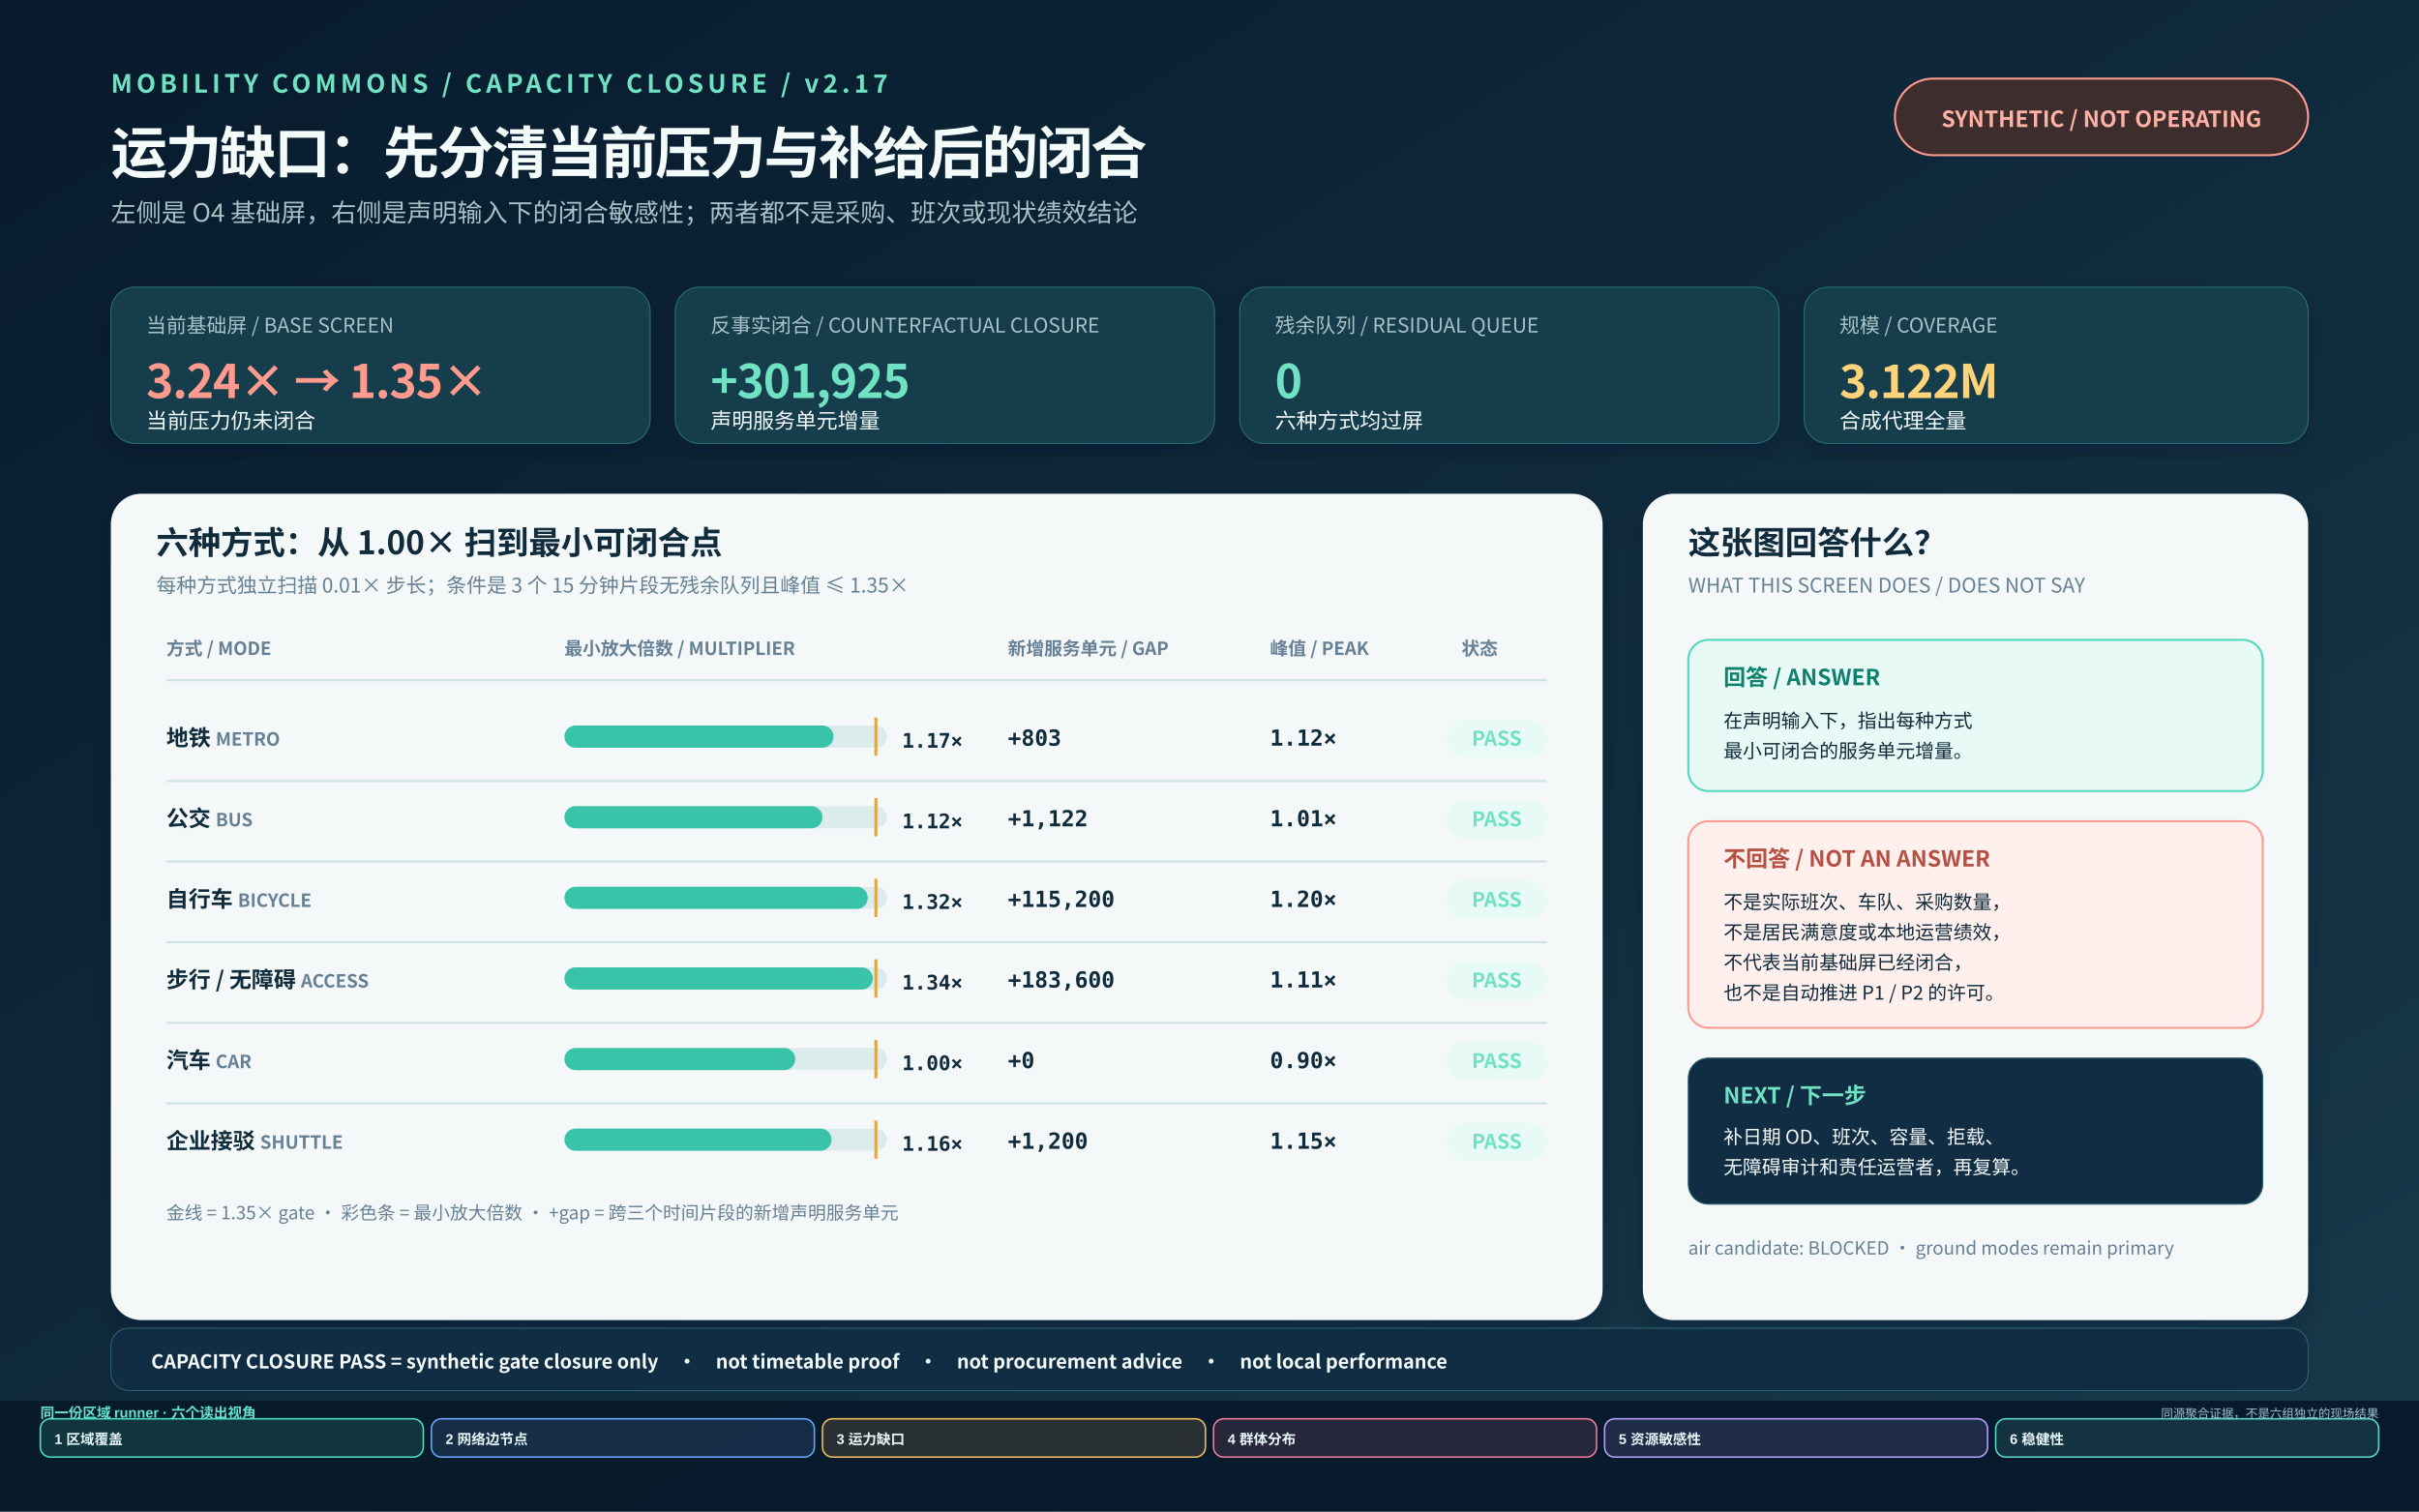
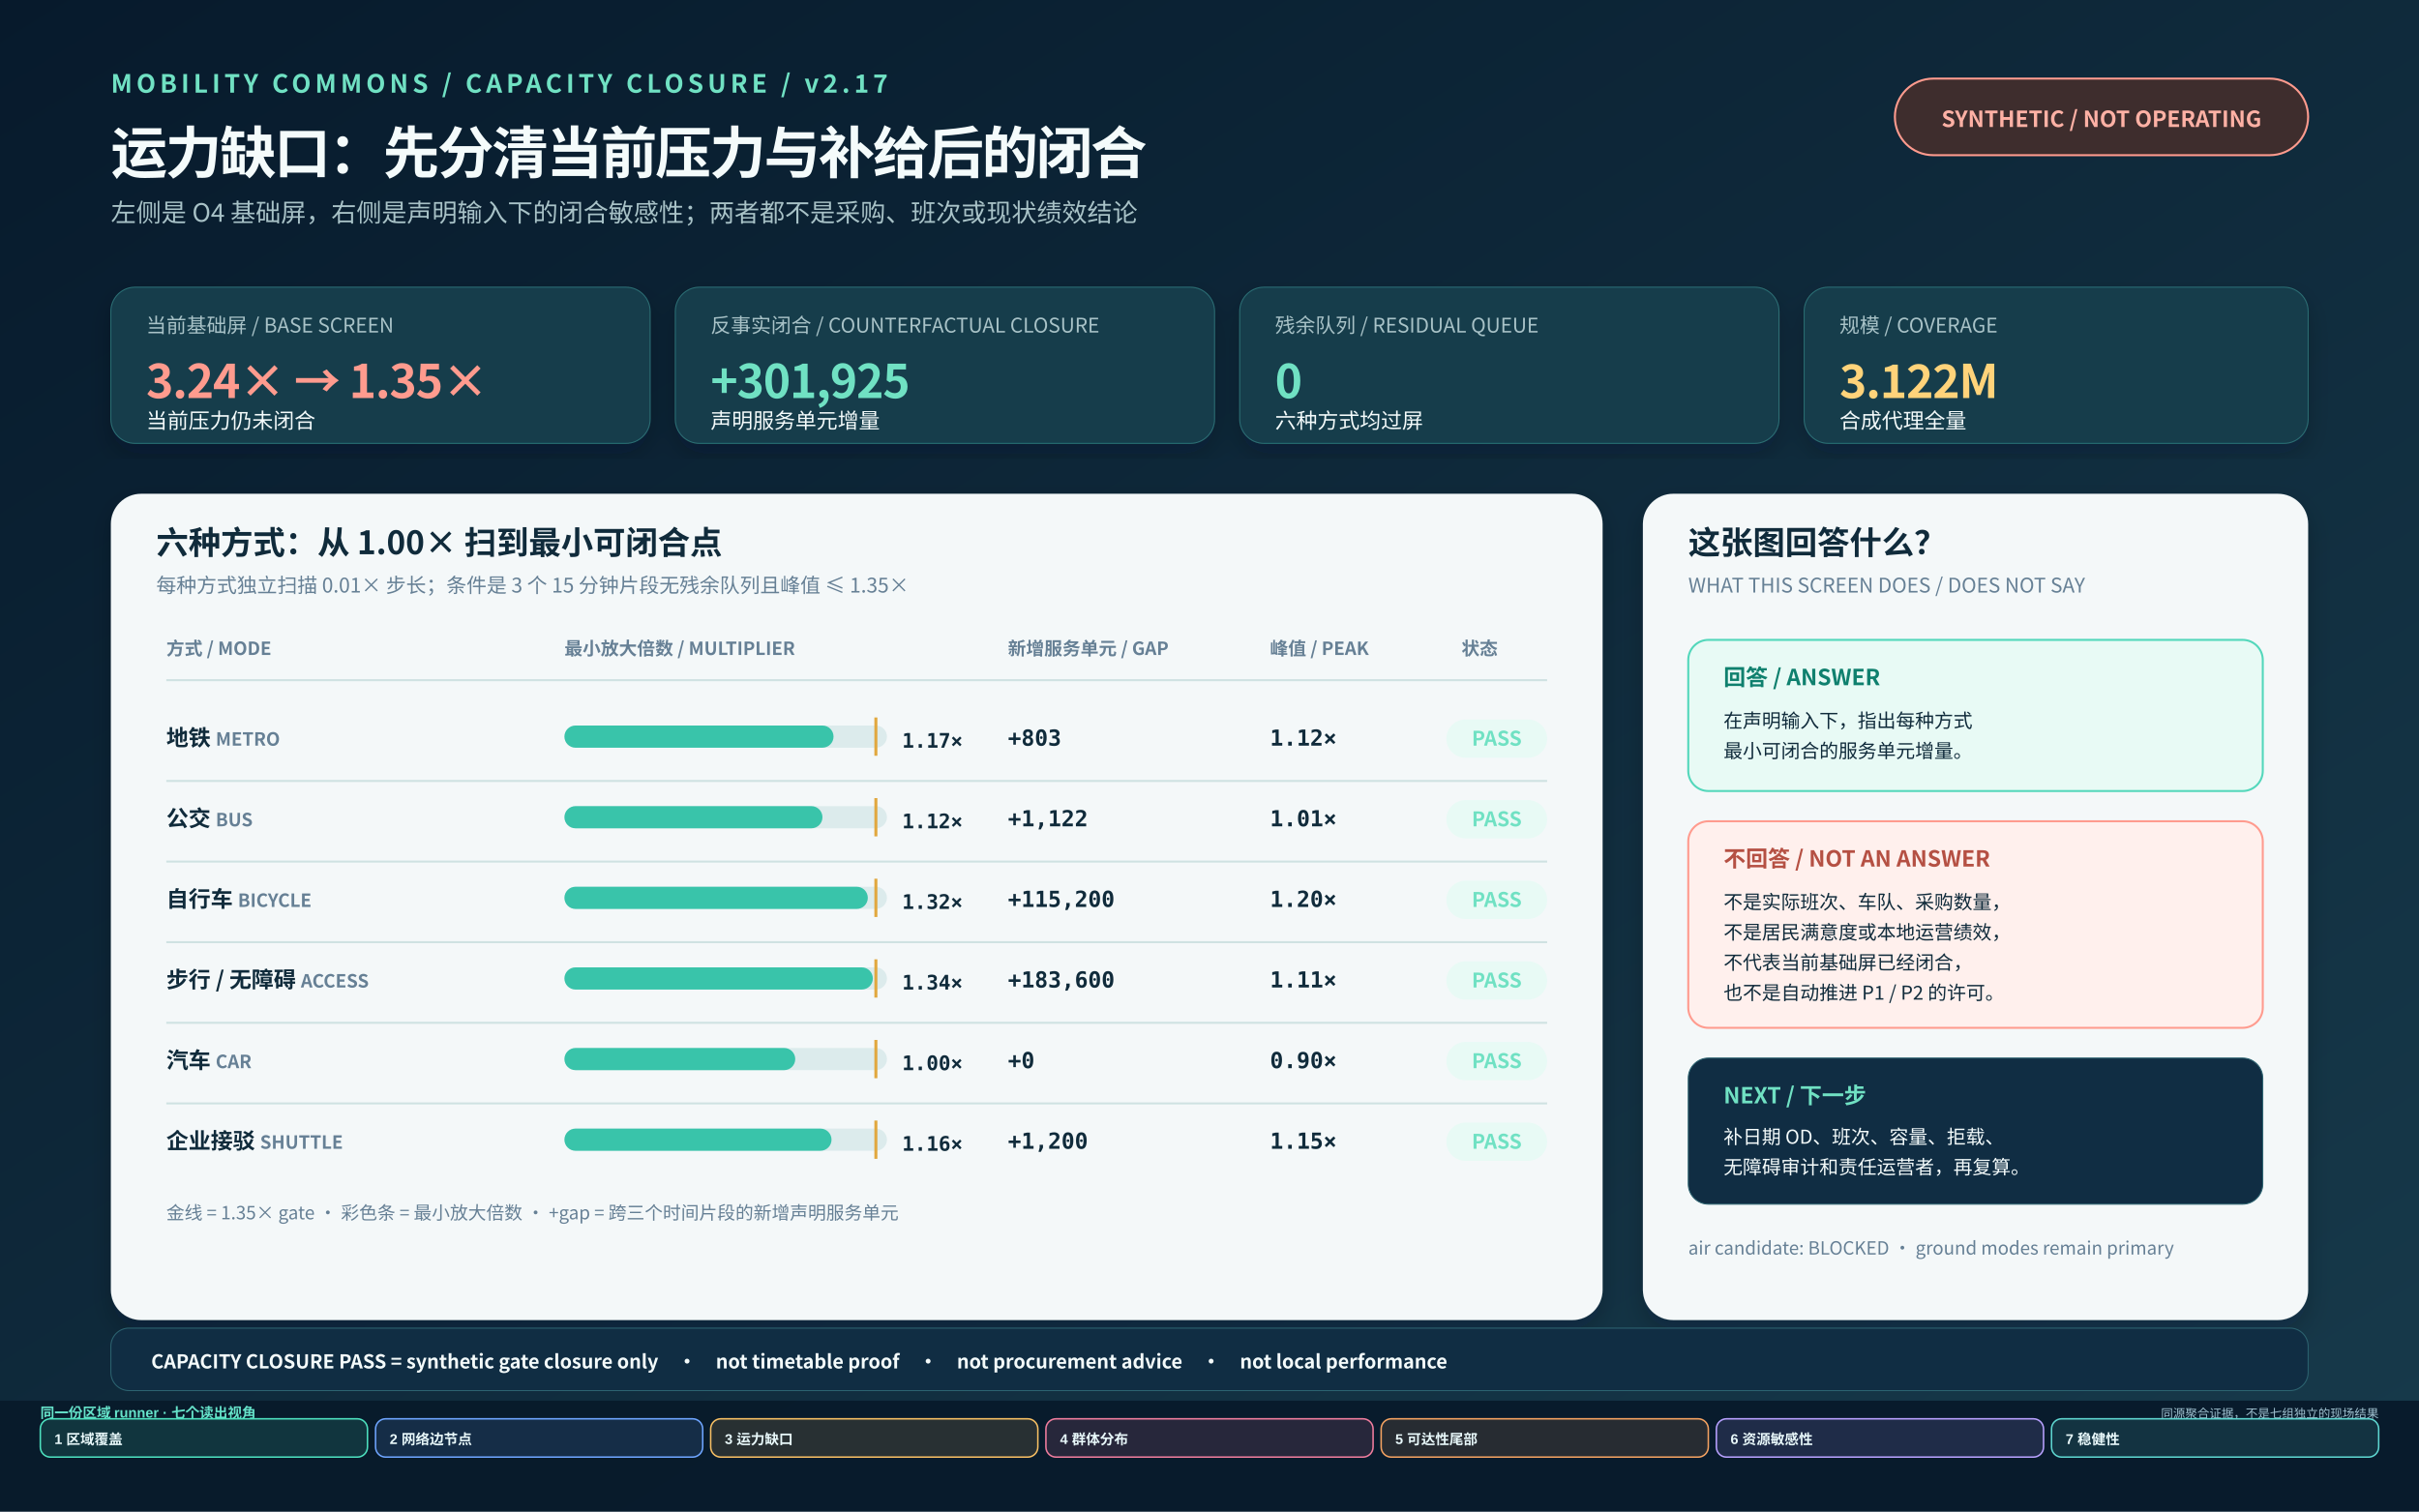
<svg xmlns="http://www.w3.org/2000/svg" width="2400" height="1500" viewBox="0 0 2400 1500" role="img" aria-labelledby="title desc">
  <defs>
    <linearGradient id="bg" x1="0" y1="0" x2="1" y2="1">
      <stop offset="0" stop-color="#071a2c" />
      <stop offset="1" stop-color="#173a4b" />
    </linearGradient>
    <linearGradient id="teal" x1="0" y1="0" x2="1" y2="0">
      <stop offset="0" stop-color="#32c5aa" />
      <stop offset="1" stop-color="#70e1c3" />
    </linearGradient>
    <filter id="shadow" x="-10%" y="-10%" width="120%" height="120%">
      <feDropShadow dx="0" dy="10" stdDeviation="12" flood-color="#00111f" flood-opacity=".22" />
    </filter>
    <style>
      .sans{font-family:"PingFang SC","Noto Sans CJK SC","Helvetica Neue",Arial,sans-serif}.mono{font-family:"SFMono-Regular",Consolas,monospace}.white{fill:#f4fbfb}.muted{fill:#a8c2c7}.teal{fill:#70e1c3}.amber{fill:#ffd37a}.ink{fill:#102b3b}.small{font-size:20px}.label{font-size:24px;font-weight:750}.value{font-size:46px;font-weight:850;letter-spacing:-1px}.title{font-size:56px;font-weight:850;letter-spacing:-2px}.card{fill:#f4f8f9}.line{stroke:#cfe2e2;stroke-width:2}.pill{font-size:20px;font-weight:850}.row{font-size:22px;font-weight:750}.bar{fill:#dcebec}.barfill{fill:#39c4aa}.note{font-size:19px}
    </style>
  </defs>
  <rect width="2400" height="1500" fill="url(#bg)" />
  <text x="110" y="92" class="sans teal" font-size="25" font-weight="800" letter-spacing="4">MOBILITY COMMONS / CAPACITY CLOSURE / v2.17</text>
  <text x="110" y="172" class="sans white title">运力缺口：先分清当前压力与补给后的闭合</text>
  <text x="110" y="220" class="sans muted" font-size="25">左侧是 O4 基础屏，右侧是声明输入下的闭合敏感性；两者都不是采购、班次或现状绩效结论</text>
  <rect x="1880" y="78" width="410" height="76" rx="38" fill="#3e2d2d" stroke="#ff9b8e" stroke-width="2" />
  <text x="2085" y="126" text-anchor="middle" class="sans" fill="#ffb1a5" font-size="22" font-weight="850">SYNTHETIC / NOT OPERATING</text>
  <g filter="url(#shadow)">
    <rect x="110" y="285" width="535" height="155" rx="24" fill="#143c4c" stroke="#2d6e73" />
    <rect x="670" y="285" width="535" height="155" rx="24" fill="#143c4c" stroke="#2d6e73" />
    <rect x="1230" y="285" width="535" height="155" rx="24" fill="#143c4c" stroke="#2d6e73" />
    <rect x="1790" y="285" width="500" height="155" rx="24" fill="#143c4c" stroke="#2d6e73" />
  </g>
  <text x="145" y="330" class="sans muted small">当前基础屏 / BASE SCREEN</text>
  <text x="145" y="395" class="sans coral value" fill="#ff9b8e">3.24× → 1.35×</text>
  <text x="145" y="425" class="sans white" font-size="21">当前压力仍未闭合</text>
  <text x="705" y="330" class="sans muted small">反事实闭合 / COUNTERFACTUAL CLOSURE</text>
  <text x="705" y="395" class="sans teal value">+301,925</text>
  <text x="705" y="425" class="sans white" font-size="21">声明服务单元增量</text>
  <text x="1265" y="330" class="sans muted small">残余队列 / RESIDUAL QUEUE</text>
  <text x="1265" y="395" class="sans teal value">0</text>
  <text x="1265" y="425" class="sans white" font-size="21">六种方式均过屏</text>
  <text x="1825" y="330" class="sans muted small">规模 / COVERAGE</text>
  <text x="1825" y="395" class="sans amber value">3.122M</text>
  <text x="1825" y="425" class="sans white" font-size="21">合成代理全量</text>
  <rect x="110" y="490" width="1480" height="820" rx="30" class="card" filter="url(#shadow)" />
  <text x="155" y="550" class="sans ink" font-size="32" font-weight="850">六种方式：从 1.00× 扫到最小可闭合点</text>
  <text x="155" y="588" class="sans" fill="#668095" font-size="20">每种方式独立扫描 0.01× 步长；条件是 3 个 15 分钟片段无残余队列且峰值 ≤ 1.35×</text>
  <text x="165" y="650" class="sans" fill="#668095" font-size="18" font-weight="850">方式 / MODE</text>
  <text x="560" y="650" class="sans" fill="#668095" font-size="18" font-weight="850">最小放大倍数 / MULTIPLIER</text>
  <text x="1000" y="650" class="sans" fill="#668095" font-size="18" font-weight="850">新增服务单元 / GAP</text>
  <text x="1260" y="650" class="sans" fill="#668095" font-size="18" font-weight="850">峰值 / PEAK</text>
  <text x="1450" y="650" class="sans" fill="#668095" font-size="18" font-weight="850">状态</text>
  <line x1="165" y1="675" x2="1535" y2="675" class="line" />
  <g class="sans">
    <text x="165" y="740" class="ink row">地铁 <tspan fill="#668095" font-size="18">METRO</tspan>
    </text>
    <rect x="560" y="720" width="320" height="22" rx="11" class="bar" />
    <rect x="560" y="720" width="267" height="22" rx="11" class="barfill" />
    <line x1="869" y1="712" x2="869" y2="750" stroke="#e1a83f" stroke-width="3" />
    <text x="895" y="742" class="mono ink pill">1.17×</text>
    <text x="1000" y="740" class="mono ink row">+803</text>
    <text x="1260" y="740" class="mono ink row">1.12×</text>
    <rect x="1435" y="714" width="100" height="38" rx="19" fill="#e8faf5" />
    <text x="1485" y="740" text-anchor="middle" class="teal pill">PASS</text>
    <line x1="165" y1="775" x2="1535" y2="775" class="line" />
    <text x="165" y="820" class="ink row">公交 <tspan fill="#668095" font-size="18">BUS</tspan>
    </text>
    <rect x="560" y="800" width="320" height="22" rx="11" class="bar" />
    <rect x="560" y="800" width="256" height="22" rx="11" class="barfill" />
    <line x1="869" y1="792" x2="869" y2="830" stroke="#e1a83f" stroke-width="3" />
    <text x="895" y="822" class="mono ink pill">1.12×</text>
    <text x="1000" y="820" class="mono ink row">+1,122</text>
    <text x="1260" y="820" class="mono ink row">1.01×</text>
    <rect x="1435" y="794" width="100" height="38" rx="19" fill="#e8faf5" />
    <text x="1485" y="820" text-anchor="middle" class="teal pill">PASS</text>
    <line x1="165" y1="855" x2="1535" y2="855" class="line" />
    <text x="165" y="900" class="ink row">自行车 <tspan fill="#668095" font-size="18">BICYCLE</tspan>
    </text>
    <rect x="560" y="880" width="320" height="22" rx="11" class="bar" />
    <rect x="560" y="880" width="301" height="22" rx="11" class="barfill" />
    <line x1="869" y1="872" x2="869" y2="910" stroke="#e1a83f" stroke-width="3" />
    <text x="895" y="902" class="mono ink pill">1.32×</text>
    <text x="1000" y="900" class="mono ink row">+115,200</text>
    <text x="1260" y="900" class="mono ink row">1.20×</text>
    <rect x="1435" y="874" width="100" height="38" rx="19" fill="#e8faf5" />
    <text x="1485" y="900" text-anchor="middle" class="teal pill">PASS</text>
    <line x1="165" y1="935" x2="1535" y2="935" class="line" />
    <text x="165" y="980" class="ink row">步行 / 无障碍 <tspan fill="#668095" font-size="18">ACCESS</tspan>
    </text>
    <rect x="560" y="960" width="320" height="22" rx="11" class="bar" />
    <rect x="560" y="960" width="306" height="22" rx="11" class="barfill" />
    <line x1="869" y1="952" x2="869" y2="990" stroke="#e1a83f" stroke-width="3" />
    <text x="895" y="982" class="mono ink pill">1.34×</text>
    <text x="1000" y="980" class="mono ink row">+183,600</text>
    <text x="1260" y="980" class="mono ink row">1.11×</text>
    <rect x="1435" y="954" width="100" height="38" rx="19" fill="#e8faf5" />
    <text x="1485" y="980" text-anchor="middle" class="teal pill">PASS</text>
    <line x1="165" y1="1015" x2="1535" y2="1015" class="line" />
    <text x="165" y="1060" class="ink row">汽车 <tspan fill="#668095" font-size="18">CAR</tspan>
    </text>
    <rect x="560" y="1040" width="320" height="22" rx="11" class="bar" />
    <rect x="560" y="1040" width="229" height="22" rx="11" class="barfill" />
    <line x1="869" y1="1032" x2="869" y2="1070" stroke="#e1a83f" stroke-width="3" />
    <text x="895" y="1062" class="mono ink pill">1.00×</text>
    <text x="1000" y="1060" class="mono ink row">+0</text>
    <text x="1260" y="1060" class="mono ink row">0.90×</text>
    <rect x="1435" y="1034" width="100" height="38" rx="19" fill="#e8faf5" />
    <text x="1485" y="1060" text-anchor="middle" class="teal pill">PASS</text>
    <line x1="165" y1="1095" x2="1535" y2="1095" class="line" />
    <text x="165" y="1140" class="ink row">企业接驳 <tspan fill="#668095" font-size="18">SHUTTLE</tspan>
    </text>
    <rect x="560" y="1120" width="320" height="22" rx="11" class="bar" />
    <rect x="560" y="1120" width="265" height="22" rx="11" class="barfill" />
    <line x1="869" y1="1112" x2="869" y2="1150" stroke="#e1a83f" stroke-width="3" />
    <text x="895" y="1142" class="mono ink pill">1.16×</text>
    <text x="1000" y="1140" class="mono ink row">+1,200</text>
    <text x="1260" y="1140" class="mono ink row">1.15×</text>
    <rect x="1435" y="1114" width="100" height="38" rx="19" fill="#e8faf5" />
    <text x="1485" y="1140" text-anchor="middle" class="teal pill">PASS</text>
  </g>
  <text x="165" y="1210" class="sans" fill="#668095" font-size="18">金线 = 1.35× gate · 彩色条 = 最小放大倍数 · +gap = 跨三个时间片段的新增声明服务单元</text>
  <rect x="1630" y="490" width="660" height="820" rx="30" class="card" filter="url(#shadow)" />
  <text x="1675" y="550" class="sans ink" font-size="32" font-weight="850">这张图回答什么？</text>
  <text x="1675" y="588" class="sans" fill="#668095" font-size="20">WHAT THIS SCREEN DOES / DOES NOT SAY</text>
  <rect x="1675" y="635" width="570" height="150" rx="20" fill="#e8faf5" stroke="#53d7bb" stroke-width="2" />
  <text x="1710" y="680" class="sans" fill="#0f806e" font-size="22" font-weight="850">回答 / ANSWER</text>
  <text x="1710" y="722" class="sans ink note">在声明输入下，指出每种方式</text>
  <text x="1710" y="752" class="sans ink note">最小可闭合的服务单元增量。</text>
  <rect x="1675" y="815" width="570" height="205" rx="20" fill="#fff0ed" stroke="#ff9b8e" stroke-width="2" />
  <text x="1710" y="860" class="sans" fill="#b55043" font-size="22" font-weight="850">不回答 / NOT AN ANSWER</text>
  <text x="1710" y="902" class="sans ink note">不是实际班次、车队、采购数量，</text>
  <text x="1710" y="932" class="sans ink note">不是居民满意度或本地运营绩效，</text>
  <text x="1710" y="962" class="sans ink note">不代表当前基础屏已经闭合，</text>
  <text x="1710" y="992" class="sans ink note">也不是自动推进 P1 / P2 的许可。</text>
  <rect x="1675" y="1050" width="570" height="145" rx="20" fill="#102d43" stroke="#2c6370" />
  <text x="1710" y="1095" class="sans teal" font-size="22" font-weight="850">NEXT / 下一步</text>
  <text x="1710" y="1135" class="sans white note">补日期 OD、班次、容量、拒载、</text>
  <text x="1710" y="1165" class="sans white note">无障碍审计和责任运营者，再复算。</text>
  <text x="1675" y="1245" class="sans" fill="#668095" font-size="18">air candidate: BLOCKED · ground modes remain primary</text>
  <rect x="110" y="1318" width="2180" height="62" rx="18" fill="#102d43" stroke="#2c6370" />
  <text x="150" y="1358" class="sans white" font-size="19" font-weight="750">CAPACITY CLOSURE PASS = synthetic gate closure only　·　not timetable proof　·　not procurement advice　·　not local performance</text>
  <g id="evidence-chain-ribbon">
    <rect x="0" y="1390" width="2400" height="110" fill="#071A2B" opacity=".96" />
-     <text x="40" y="1407" font-family="Arial,sans-serif" font-size="14" font-weight="800" fill="#66E3CA">同一份区域 runner · 六个读出视角</text>
-     <text x="2360" y="1407" text-anchor="end" font-family="Arial,sans-serif" font-size="12" fill="#9FC0CF">同源聚合证据，不是六组独立的现场结果</text>
-     <rect x="40.0" y="1408" width="380.0" height="38" rx="10" fill="#4DE1BF22" stroke="#4DE1BF" stroke-width="1.5" />
+     <text x="40" y="1407" font-family="Arial,sans-serif" font-size="14" font-weight="800" fill="#66E3CA">同一份区域 runner · 七个读出视角</text>
+     <text x="2360" y="1407" text-anchor="end" font-family="Arial,sans-serif" font-size="12" fill="#9FC0CF">同源聚合证据，不是七组独立的现场结果</text>
+     <rect x="40.0" y="1408" width="324.6" height="38" rx="10" fill="#4DE1BF22" stroke="#4DE1BF" stroke-width="1.5" />
    <text x="54.0" y="1433" font-family="Arial,sans-serif" font-size="14" font-weight="800" fill="#E8F8FA">1  区域覆盖</text>
-     <rect x="428.0" y="1408" width="380.0" height="38" rx="10" fill="#6EA5FF22" stroke="#6EA5FF" stroke-width="1.5" />
-     <text x="442.0" y="1433" font-family="Arial,sans-serif" font-size="14" font-weight="800" fill="#E8F8FA">2  网络边节点</text>
-     <rect x="816.0" y="1408" width="380.0" height="38" rx="10" fill="#F7BF6322" stroke="#F7BF63" stroke-width="1.5" />
-     <text x="830.0" y="1433" font-family="Arial,sans-serif" font-size="14" font-weight="800" fill="#E8F8FA">3  运力缺口</text>
-     <rect x="1204.0" y="1408" width="380.0" height="38" rx="10" fill="#F07D9E22" stroke="#F07D9E" stroke-width="1.5" />
-     <text x="1218.0" y="1433" font-family="Arial,sans-serif" font-size="14" font-weight="800" fill="#E8F8FA">4  群体分布</text>
-     <rect x="1592.0" y="1408" width="380.0" height="38" rx="10" fill="#B8A1FF22" stroke="#B8A1FF" stroke-width="1.5" />
-     <text x="1606.0" y="1433" font-family="Arial,sans-serif" font-size="14" font-weight="800" fill="#E8F8FA">5  资源敏感性</text>
-     <rect x="1980.0" y="1408" width="380.0" height="38" rx="10" fill="#5ED6D022" stroke="#5ED6D0" stroke-width="1.5" />
-     <text x="1994.0" y="1433" font-family="Arial,sans-serif" font-size="14" font-weight="800" fill="#E8F8FA">6  稳健性</text>
+     <rect x="372.6" y="1408" width="324.6" height="38" rx="10" fill="#6EA5FF22" stroke="#6EA5FF" stroke-width="1.5" />
+     <text x="386.6" y="1433" font-family="Arial,sans-serif" font-size="14" font-weight="800" fill="#E8F8FA">2  网络边节点</text>
+     <rect x="705.1" y="1408" width="324.6" height="38" rx="10" fill="#F7BF6322" stroke="#F7BF63" stroke-width="1.5" />
+     <text x="719.1" y="1433" font-family="Arial,sans-serif" font-size="14" font-weight="800" fill="#E8F8FA">3  运力缺口</text>
+     <rect x="1037.7" y="1408" width="324.6" height="38" rx="10" fill="#F07D9E22" stroke="#F07D9E" stroke-width="1.5" />
+     <text x="1051.7" y="1433" font-family="Arial,sans-serif" font-size="14" font-weight="800" fill="#E8F8FA">4  群体分布</text>
+     <rect x="1370.3" y="1408" width="324.6" height="38" rx="10" fill="#F4A26122" stroke="#F4A261" stroke-width="1.5" />
+     <text x="1384.3" y="1433" font-family="Arial,sans-serif" font-size="14" font-weight="800" fill="#E8F8FA">5  可达性尾部</text>
+     <rect x="1702.9" y="1408" width="324.6" height="38" rx="10" fill="#B8A1FF22" stroke="#B8A1FF" stroke-width="1.5" />
+     <text x="1716.9" y="1433" font-family="Arial,sans-serif" font-size="14" font-weight="800" fill="#E8F8FA">6  资源敏感性</text>
+     <rect x="2035.4" y="1408" width="324.6" height="38" rx="10" fill="#5ED6D022" stroke="#5ED6D0" stroke-width="1.5" />
+     <text x="2049.4" y="1433" font-family="Arial,sans-serif" font-size="14" font-weight="800" fill="#E8F8FA">7  稳健性</text>
  </g>
</svg>
